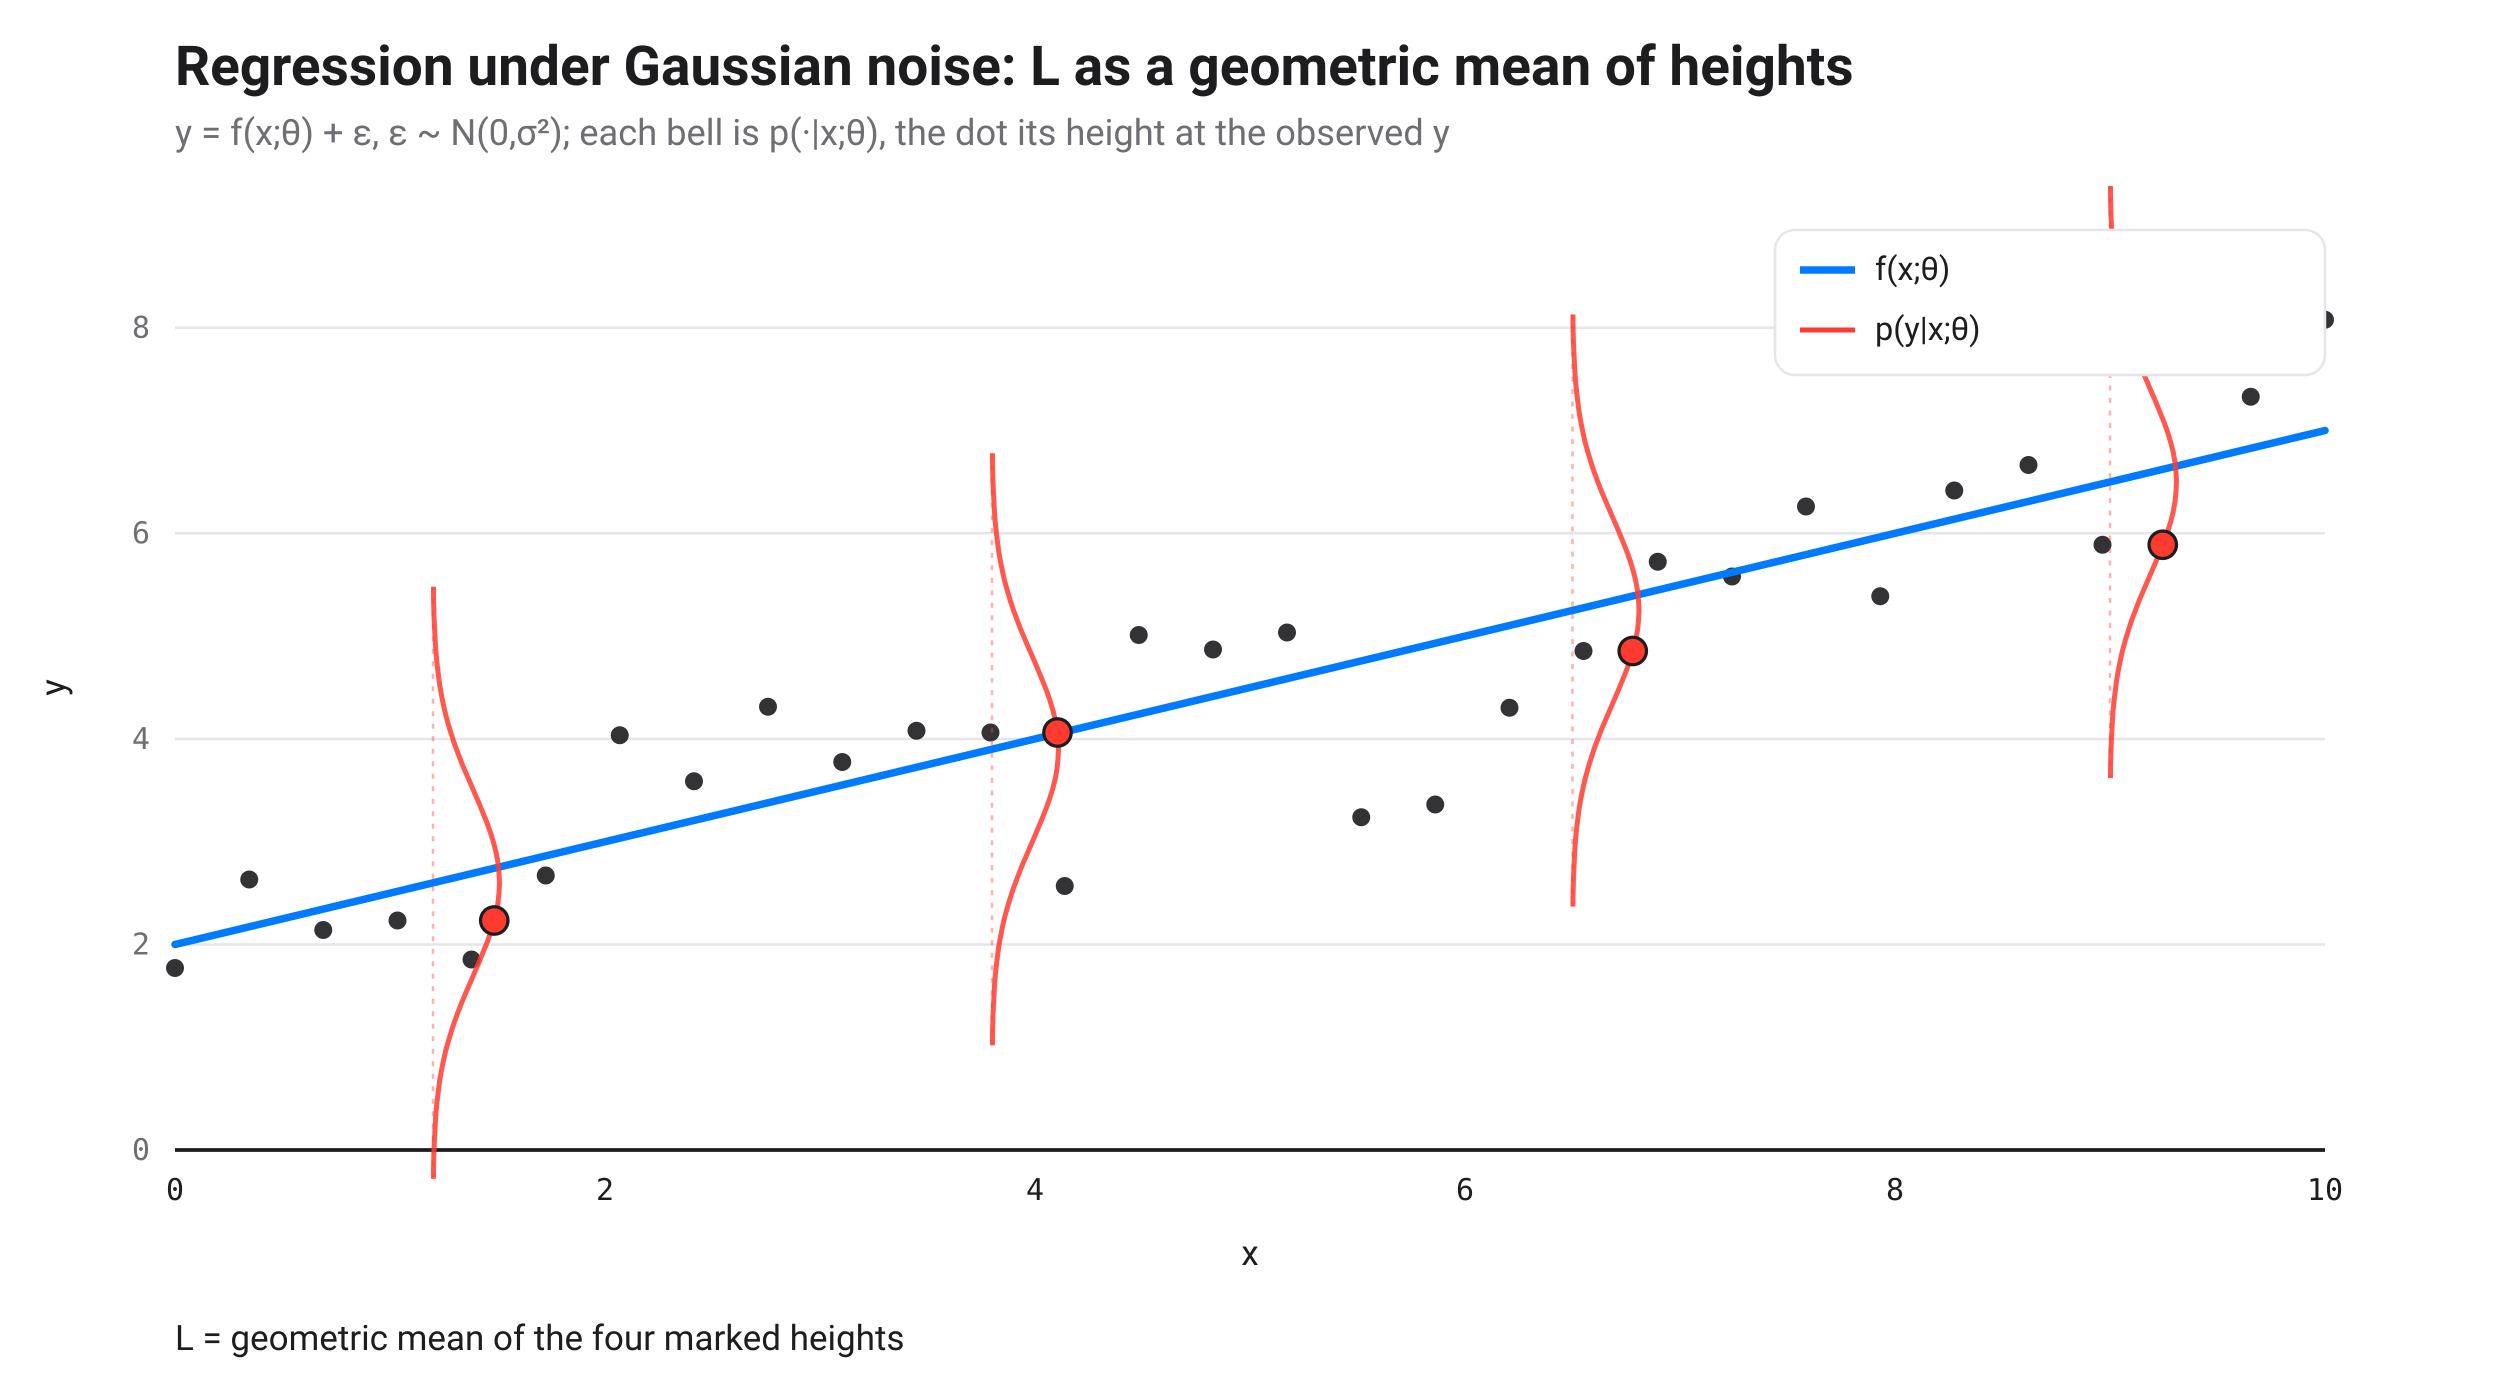
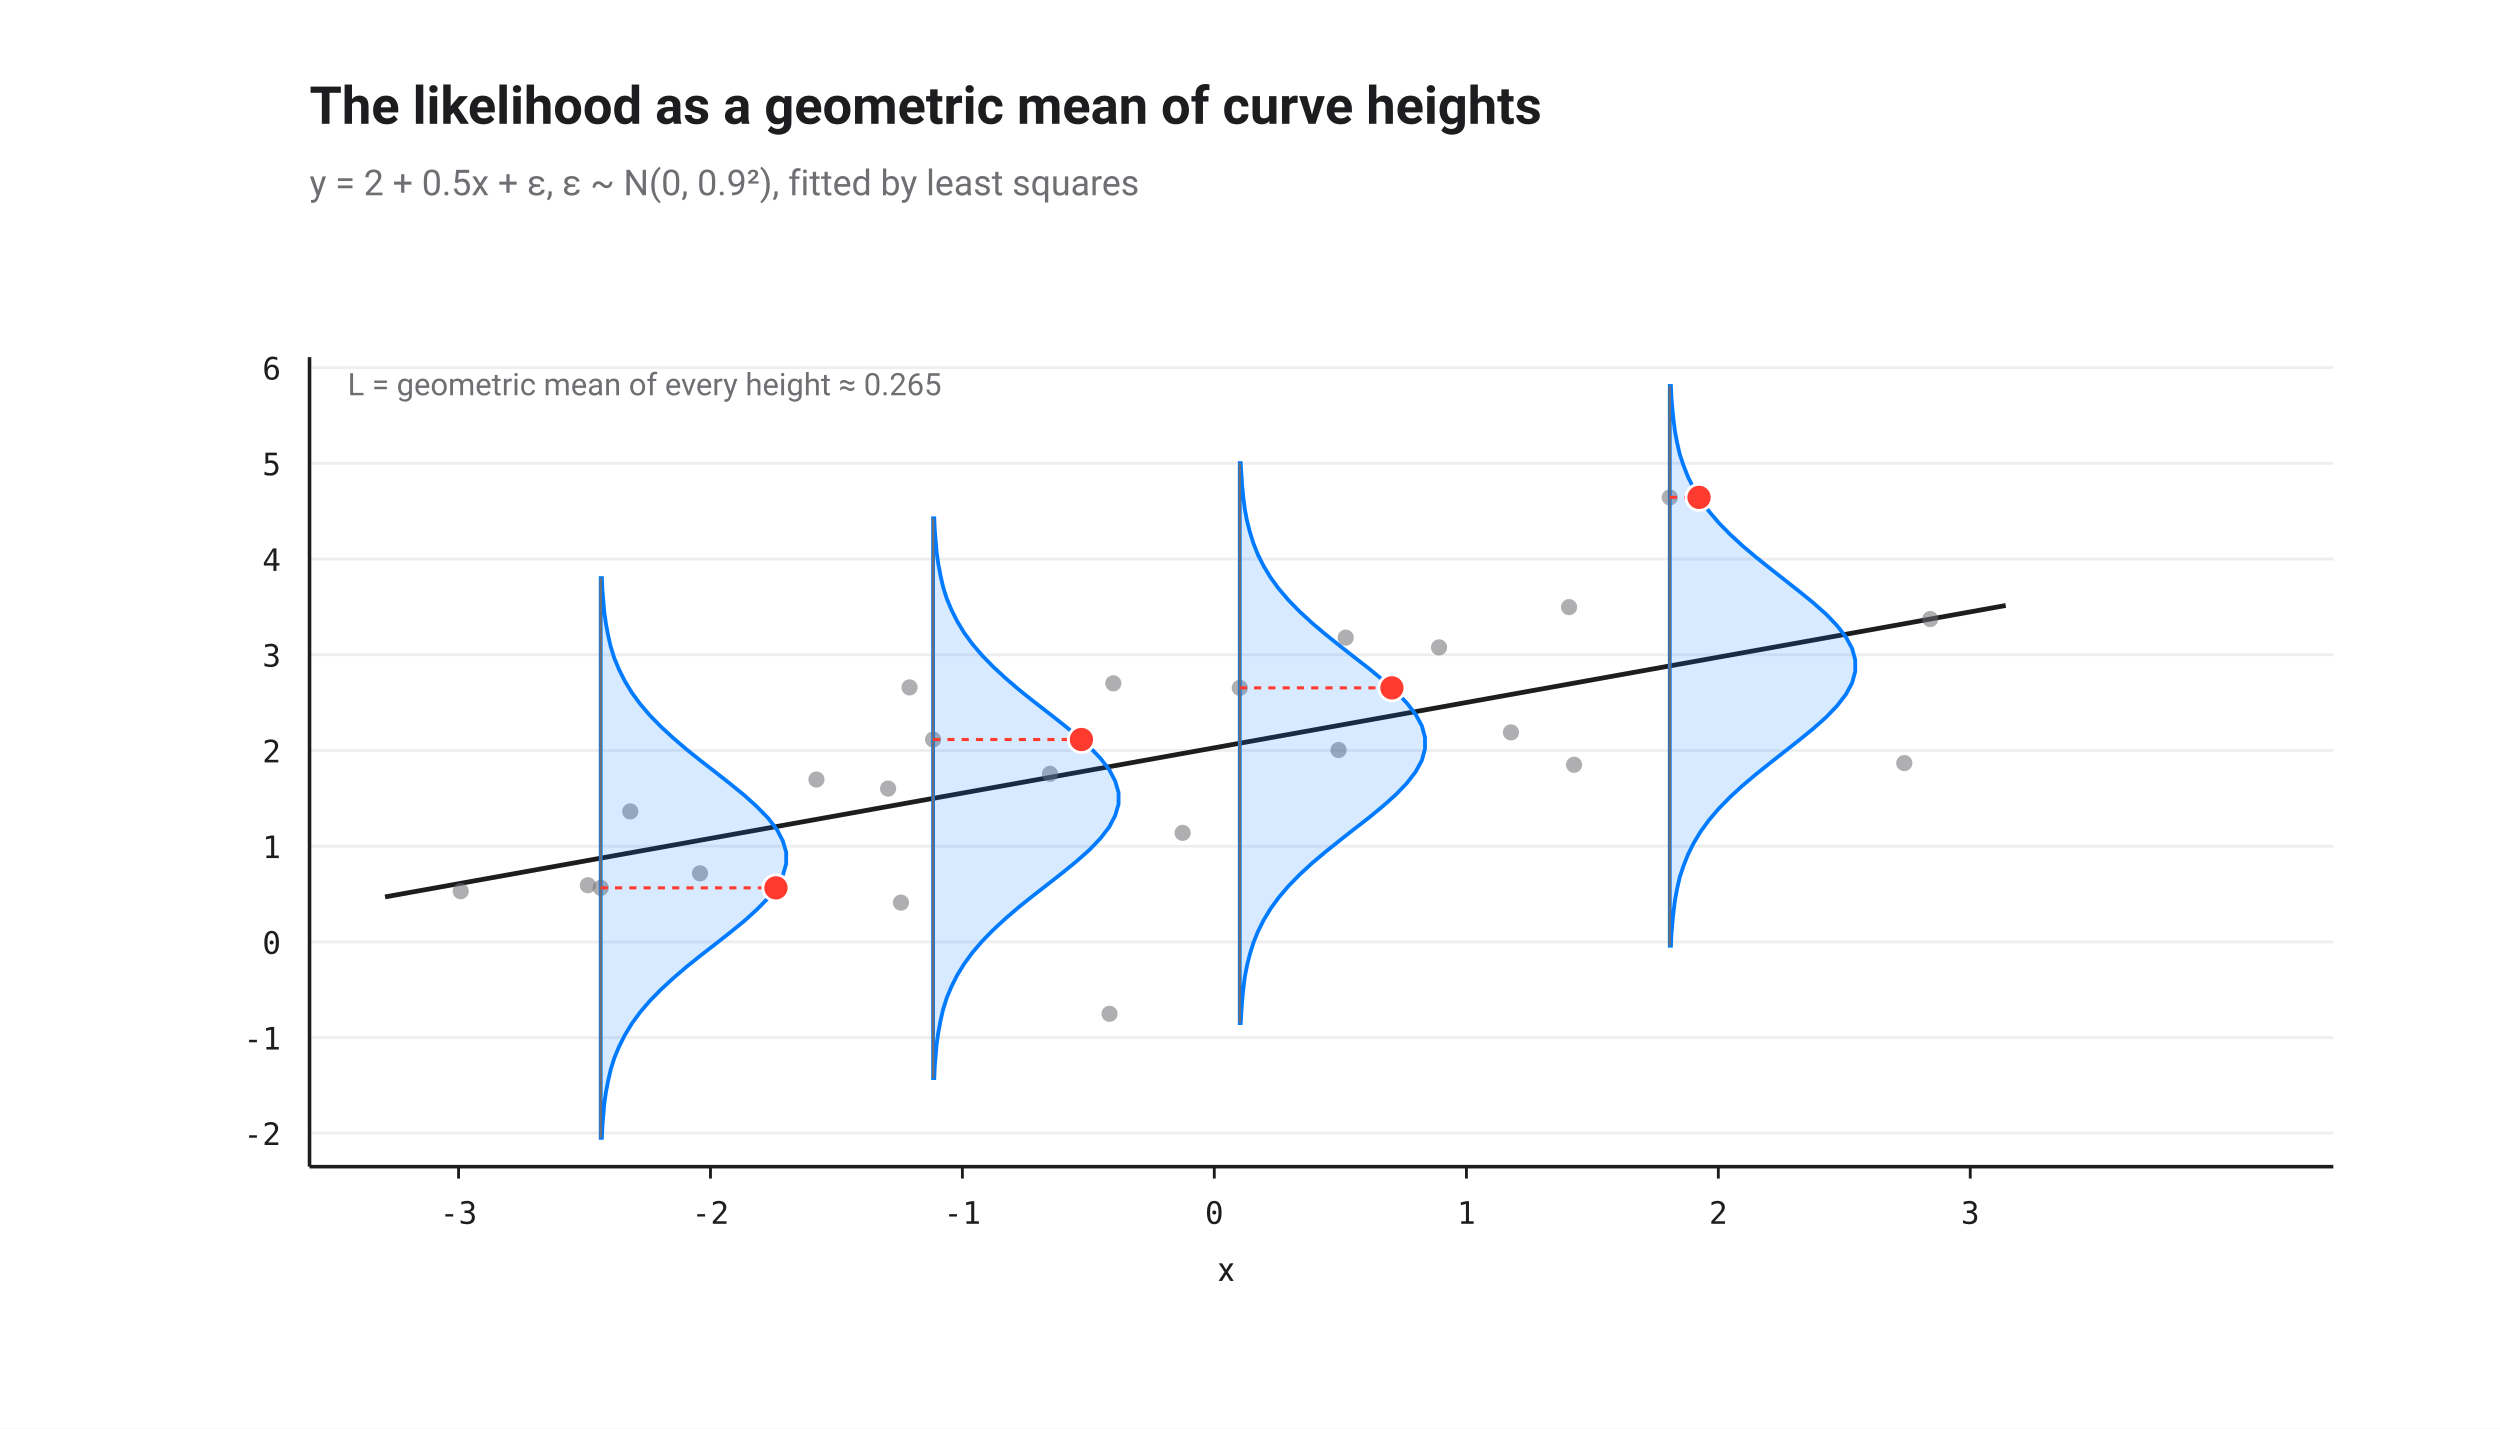
- <svg xmlns="http://www.w3.org/2000/svg" width="1000" height="560" viewBox="0 0 1000 560" font-family="Roboto, -apple-system, system-ui, sans-serif" role="img" aria-labelledby="rd-title rd-desc">
-   <style>@media (prefers-color-scheme: dark){[fill="#FFFFFF"]{fill:#000;}[fill="#1D1D1F"]{fill:#F5F5F7;}[fill="#6E6E73"]{fill:#98989D;}[stroke="#E5E5EA"]{stroke:#2C2C2E;}}</style>
-   <rect width="1000" height="560" fill="#FFFFFF" />
-   <text x="70.0" y="34" font-size="22" font-weight="700" fill="#1D1D1F">Regression under Gaussian noise: L as a geometric mean of heights</text>
-   <text x="70.0" y="58" font-size="14.5" fill="#6E6E73">y = f(x;θ) + ε, ε ~ N(0,σ²); each bell is p(·|x;θ), the dot its height at the observed y</text>
-   <line x1="70.0" y1="460.0" x2="930.0" y2="460.0" stroke="#E5E5EA" stroke-width="1" />
-   <text x="60.0" y="464.0" text-anchor="end" font-family="Roboto Mono, ui-monospace, SFMono-Regular, monospace" font-size="12" fill="#6E6E73">0</text>
-   <line x1="70.0" y1="377.8" x2="930.0" y2="377.8" stroke="#E5E5EA" stroke-width="1" />
-   <text x="60.0" y="381.8" text-anchor="end" font-family="Roboto Mono, ui-monospace, SFMono-Regular, monospace" font-size="12" fill="#6E6E73">2</text>
-   <line x1="70.0" y1="295.6" x2="930.0" y2="295.6" stroke="#E5E5EA" stroke-width="1" />
-   <text x="60.0" y="299.6" text-anchor="end" font-family="Roboto Mono, ui-monospace, SFMono-Regular, monospace" font-size="12" fill="#6E6E73">4</text>
-   <line x1="70.0" y1="213.3" x2="930.0" y2="213.3" stroke="#E5E5EA" stroke-width="1" />
-   <text x="60.0" y="217.3" text-anchor="end" font-family="Roboto Mono, ui-monospace, SFMono-Regular, monospace" font-size="12" fill="#6E6E73">6</text>
-   <line x1="70.0" y1="131.1" x2="930.0" y2="131.1" stroke="#E5E5EA" stroke-width="1" />
-   <text x="60.0" y="135.1" text-anchor="end" font-family="Roboto Mono, ui-monospace, SFMono-Regular, monospace" font-size="12" fill="#6E6E73">8</text>
-   <text x="70.0" y="480.0" text-anchor="middle" font-family="Roboto Mono, ui-monospace, SFMono-Regular, monospace" font-size="12" fill="#1D1D1F">0</text>
-   <text x="242.0" y="480.0" text-anchor="middle" font-family="Roboto Mono, ui-monospace, SFMono-Regular, monospace" font-size="12" fill="#1D1D1F">2</text>
-   <text x="414.0" y="480.0" text-anchor="middle" font-family="Roboto Mono, ui-monospace, SFMono-Regular, monospace" font-size="12" fill="#1D1D1F">4</text>
-   <text x="586.0" y="480.0" text-anchor="middle" font-family="Roboto Mono, ui-monospace, SFMono-Regular, monospace" font-size="12" fill="#1D1D1F">6</text>
-   <text x="758.0" y="480.0" text-anchor="middle" font-family="Roboto Mono, ui-monospace, SFMono-Regular, monospace" font-size="12" fill="#1D1D1F">8</text>
-   <text x="930.0" y="480.0" text-anchor="middle" font-family="Roboto Mono, ui-monospace, SFMono-Regular, monospace" font-size="12" fill="#1D1D1F">10</text>
-   <line x1="70.0" y1="460.0" x2="930.0" y2="460.0" stroke="#1D1D1F" stroke-width="1.5" />
-   <text x="500.0" y="506.0" text-anchor="middle" font-size="14" fill="#1D1D1F">x</text>
-   <text x="26" y="275.0" text-anchor="middle" font-size="14" fill="#1D1D1F" transform="rotate(-90 26 275.0)">y</text>
-   <circle cx="70.0" cy="387.2" r="3.6" fill="#1D1D1F" opacity="0.9" />
-   <circle cx="99.7" cy="351.8" r="3.6" fill="#1D1D1F" opacity="0.9" />
-   <circle cx="129.3" cy="372.0" r="3.6" fill="#1D1D1F" opacity="0.9" />
-   <circle cx="159.0" cy="368.2" r="3.6" fill="#1D1D1F" opacity="0.9" />
-   <circle cx="188.6" cy="383.8" r="3.6" fill="#1D1D1F" opacity="0.9" />
-   <circle cx="218.3" cy="350.2" r="3.6" fill="#1D1D1F" opacity="0.9" />
-   <circle cx="247.9" cy="294.1" r="3.6" fill="#1D1D1F" opacity="0.9" />
-   <circle cx="277.6" cy="312.5" r="3.6" fill="#1D1D1F" opacity="0.9" />
-   <circle cx="307.2" cy="282.7" r="3.6" fill="#1D1D1F" opacity="0.9" />
-   <circle cx="336.9" cy="304.8" r="3.6" fill="#1D1D1F" opacity="0.9" />
-   <circle cx="366.6" cy="292.3" r="3.6" fill="#1D1D1F" opacity="0.9" />
-   <circle cx="396.2" cy="293.0" r="3.6" fill="#1D1D1F" opacity="0.9" />
-   <circle cx="425.9" cy="354.4" r="3.6" fill="#1D1D1F" opacity="0.9" />
-   <circle cx="455.5" cy="254.0" r="3.6" fill="#1D1D1F" opacity="0.9" />
-   <circle cx="485.2" cy="259.8" r="3.6" fill="#1D1D1F" opacity="0.9" />
-   <circle cx="514.8" cy="253.0" r="3.6" fill="#1D1D1F" opacity="0.9" />
-   <circle cx="544.5" cy="326.9" r="3.6" fill="#1D1D1F" opacity="0.9" />
-   <circle cx="574.1" cy="321.8" r="3.6" fill="#1D1D1F" opacity="0.9" />
-   <circle cx="603.8" cy="283.1" r="3.6" fill="#1D1D1F" opacity="0.9" />
-   <circle cx="633.4" cy="260.4" r="3.6" fill="#1D1D1F" opacity="0.9" />
-   <circle cx="663.1" cy="224.7" r="3.6" fill="#1D1D1F" opacity="0.9" />
-   <circle cx="692.8" cy="230.6" r="3.6" fill="#1D1D1F" opacity="0.9" />
-   <circle cx="722.4" cy="202.6" r="3.6" fill="#1D1D1F" opacity="0.9" />
-   <circle cx="752.1" cy="238.5" r="3.6" fill="#1D1D1F" opacity="0.9" />
-   <circle cx="781.7" cy="196.2" r="3.6" fill="#1D1D1F" opacity="0.9" />
-   <circle cx="811.4" cy="186.0" r="3.6" fill="#1D1D1F" opacity="0.9" />
-   <circle cx="841.0" cy="217.9" r="3.6" fill="#1D1D1F" opacity="0.9" />
-   <circle cx="870.7" cy="122.8" r="3.6" fill="#1D1D1F" opacity="0.9" />
-   <circle cx="900.3" cy="158.7" r="3.6" fill="#1D1D1F" opacity="0.9" />
-   <circle cx="930.0" cy="127.9" r="3.6" fill="#1D1D1F" opacity="0.9" />
-   <line x1="70.0" y1="377.8" x2="930.0" y2="172.2" stroke="#007AFF" stroke-width="3" stroke-linecap="round" />
-   <path d="M173.4,471.5 L173.4,467.6 L173.5,463.6 L173.6,459.7 L173.8,455.7 L174.0,451.8 L174.2,447.8 L174.5,443.9 L174.9,439.9 L175.4,436.0 L175.9,432.0 L176.6,428.1 L177.4,424.2 L178.3,420.2 L179.4,416.3 L180.6,412.3 L181.9,408.4 L183.4,404.4 L184.9,400.5 L186.6,396.5 L188.3,392.6 L190.0,388.6 L191.7,384.7 L193.3,380.7 L194.9,376.8 L196.3,372.8 L197.5,368.9 L198.5,365.0 L199.2,361.0 L199.6,357.1 L199.8,353.1 L199.6,349.2 L199.2,345.2 L198.5,341.3 L197.5,337.3 L196.3,333.4 L194.9,329.4 L193.3,325.5 L191.7,321.5 L190.0,317.6 L188.3,313.6 L186.6,309.7 L184.9,305.8 L183.4,301.8 L181.9,297.9 L180.6,293.9 L179.4,290.0 L178.3,286.0 L177.4,282.1 L176.6,278.1 L175.9,274.2 L175.4,270.2 L174.9,266.3 L174.5,262.3 L174.2,258.4 L174.0,254.4 L173.8,250.5 L173.6,246.6 L173.5,242.6 L173.4,238.7 L173.4,234.7" fill="none" stroke="#FF3B30" stroke-width="2" opacity="0.85" />
-   <line x1="173.2" y1="471.5" x2="173.2" y2="234.7" stroke="#FF3B30" stroke-width="1" stroke-dasharray="2 3" opacity="0.4" />
-   <circle cx="197.7" cy="368.2" r="5.5" fill="#FF3B30" stroke="#1D1D1F" stroke-width="1.3" />
-   <path d="M397.0,418.1 L397.0,414.1 L397.1,410.2 L397.2,406.2 L397.4,402.3 L397.6,398.3 L397.8,394.4 L398.1,390.4 L398.5,386.5 L399.0,382.5 L399.5,378.6 L400.2,374.7 L401.0,370.7 L401.9,366.8 L403.0,362.8 L404.2,358.9 L405.5,354.9 L407.0,351.0 L408.5,347.0 L410.2,343.1 L411.9,339.1 L413.6,335.2 L415.3,331.2 L416.9,327.3 L418.5,323.3 L419.9,319.4 L421.1,315.5 L422.1,311.5 L422.8,307.6 L423.2,303.6 L423.4,299.7 L423.2,295.7 L422.8,291.8 L422.1,287.8 L421.1,283.9 L419.9,279.9 L418.5,276.0 L416.9,272.0 L415.3,268.1 L413.6,264.1 L411.9,260.2 L410.2,256.3 L408.5,252.3 L407.0,248.4 L405.5,244.4 L404.2,240.5 L403.0,236.5 L401.9,232.6 L401.0,228.6 L400.2,224.7 L399.5,220.7 L399.0,216.8 L398.5,212.8 L398.1,208.9 L397.8,204.9 L397.6,201.0 L397.4,197.1 L397.2,193.1 L397.1,189.2 L397.0,185.2 L397.0,181.3" fill="none" stroke="#FF3B30" stroke-width="2" opacity="0.85" />
-   <line x1="396.8" y1="418.1" x2="396.8" y2="181.3" stroke="#FF3B30" stroke-width="1" stroke-dasharray="2 3" opacity="0.4" />
-   <circle cx="423.0" cy="293.0" r="5.5" fill="#FF3B30" stroke="#1D1D1F" stroke-width="1.3" />
-   <path d="M629.2,362.6 L629.2,358.6 L629.3,354.7 L629.4,350.7 L629.6,346.8 L629.8,342.8 L630.0,338.9 L630.3,334.9 L630.7,331.0 L631.2,327.0 L631.7,323.1 L632.4,319.2 L633.2,315.2 L634.1,311.3 L635.2,307.3 L636.4,303.4 L637.7,299.4 L639.2,295.5 L640.7,291.5 L642.4,287.6 L644.1,283.6 L645.8,279.7 L647.5,275.7 L649.1,271.8 L650.7,267.8 L652.1,263.9 L653.3,260.0 L654.3,256.0 L655.0,252.1 L655.4,248.1 L655.6,244.2 L655.4,240.2 L655.0,236.3 L654.3,232.3 L653.3,228.4 L652.1,224.4 L650.7,220.5 L649.1,216.5 L647.5,212.6 L645.8,208.6 L644.1,204.7 L642.4,200.8 L640.7,196.8 L639.2,192.9 L637.7,188.9 L636.4,185.0 L635.2,181.0 L634.1,177.1 L633.2,173.1 L632.4,169.2 L631.7,165.2 L631.2,161.3 L630.7,157.3 L630.3,153.4 L630.0,149.4 L629.8,145.5 L629.6,141.6 L629.4,137.6 L629.3,133.7 L629.2,129.7 L629.2,125.8" fill="none" stroke="#FF3B30" stroke-width="2" opacity="0.85" />
-   <line x1="629.0" y1="362.6" x2="629.0" y2="125.8" stroke="#FF3B30" stroke-width="1" stroke-dasharray="2 3" opacity="0.4" />
-   <circle cx="653.1" cy="260.4" r="5.5" fill="#FF3B30" stroke="#1D1D1F" stroke-width="1.3" />
-   <path d="M844.2,311.2 L844.2,307.2 L844.3,303.3 L844.4,299.3 L844.6,295.4 L844.8,291.4 L845.0,287.5 L845.3,283.6 L845.7,279.6 L846.2,275.7 L846.7,271.7 L847.4,267.8 L848.2,263.8 L849.1,259.9 L850.2,255.9 L851.4,252.0 L852.7,248.0 L854.2,244.1 L855.7,240.1 L857.4,236.2 L859.1,232.2 L860.8,228.3 L862.5,224.4 L864.1,220.4 L865.7,216.5 L867.1,212.5 L868.3,208.6 L869.3,204.6 L870.0,200.7 L870.4,196.7 L870.6,192.8 L870.4,188.8 L870.0,184.9 L869.3,180.9 L868.3,177.0 L867.1,173.0 L865.7,169.1 L864.1,165.2 L862.5,161.2 L860.8,157.3 L859.1,153.3 L857.4,149.4 L855.7,145.4 L854.2,141.5 L852.7,137.5 L851.4,133.6 L850.2,129.6 L849.1,125.7 L848.2,121.7 L847.4,117.8 L846.7,113.8 L846.2,109.9 L845.7,106.0 L845.3,102.0 L845.0,98.1 L844.8,94.1 L844.6,90.2 L844.4,86.2 L844.3,82.3 L844.2,78.3 L844.2,74.4" fill="none" stroke="#FF3B30" stroke-width="2" opacity="0.85" />
-   <line x1="844.0" y1="311.2" x2="844.0" y2="74.4" stroke="#FF3B30" stroke-width="1" stroke-dasharray="2 3" opacity="0.4" />
-   <circle cx="865.1" cy="217.9" r="5.5" fill="#FF3B30" stroke="#1D1D1F" stroke-width="1.3" />
-   <rect x="710.0" y="92.0" width="220" height="58" rx="8" fill="#FFFFFF" stroke="#E5E5EA" stroke-width="1" />
-   <line x1="720.0" y1="108.0" x2="742.0" y2="108.0" stroke="#007AFF" stroke-width="3" />
-   <text x="750.0" y="112.0" font-size="13" fill="#1D1D1F">f(x;θ)</text>
-   <line x1="720.0" y1="132.0" x2="742.0" y2="132.0" stroke="#FF3B30" stroke-width="2" />
-   <text x="750.0" y="136.0" font-size="13" fill="#1D1D1F">p(y|x;θ)</text>
-   <text x="70.0" y="540.0" font-size="14" fill="#1D1D1F">L = geometric mean of the four marked heights</text>
+ <svg xmlns="http://www.w3.org/2000/svg" width="1050" height="600" viewBox="0 0 1050 600" font-family="Roboto, system-ui, sans-serif" role="img" aria-labelledby="rd-title rd-desc">
+   <rect width="1050" height="600" fill="#FFFFFF" />
+   <text x="130" y="52" font-size="22" font-weight="700" fill="#1D1D1F">The likelihood as a geometric mean of curve heights</text>
+   <text x="130" y="82" font-size="15" fill="#6E6E73">y = 2 + 0.5x + ε, ε ~ N(0, 0.9²), fitted by least squares</text>
+   <line x1="130.0" y1="475.9" x2="980.0" y2="475.9" stroke="#EEEEEE" stroke-width="1.2" />
+   <text x="118.0" y="480.9" font-size="13" font-family="Roboto Mono, monospace" fill="#1D1D1F" text-anchor="end">-2</text>
+   <line x1="130.0" y1="435.8" x2="980.0" y2="435.8" stroke="#EEEEEE" stroke-width="1.2" />
+   <text x="118.0" y="440.8" font-size="13" font-family="Roboto Mono, monospace" fill="#1D1D1F" text-anchor="end">-1</text>
+   <line x1="130.0" y1="395.6" x2="980.0" y2="395.6" stroke="#EEEEEE" stroke-width="1.2" />
+   <text x="118.0" y="400.6" font-size="13" font-family="Roboto Mono, monospace" fill="#1D1D1F" text-anchor="end">0</text>
+   <line x1="130.0" y1="355.4" x2="980.0" y2="355.4" stroke="#EEEEEE" stroke-width="1.2" />
+   <text x="118.0" y="360.4" font-size="13" font-family="Roboto Mono, monospace" fill="#1D1D1F" text-anchor="end">1</text>
+   <line x1="130.0" y1="315.2" x2="980.0" y2="315.2" stroke="#EEEEEE" stroke-width="1.2" />
+   <text x="118.0" y="320.2" font-size="13" font-family="Roboto Mono, monospace" fill="#1D1D1F" text-anchor="end">2</text>
+   <line x1="130.0" y1="275.0" x2="980.0" y2="275.0" stroke="#EEEEEE" stroke-width="1.2" />
+   <text x="118.0" y="280.0" font-size="13" font-family="Roboto Mono, monospace" fill="#1D1D1F" text-anchor="end">3</text>
+   <line x1="130.0" y1="234.8" x2="980.0" y2="234.8" stroke="#EEEEEE" stroke-width="1.2" />
+   <text x="118.0" y="239.8" font-size="13" font-family="Roboto Mono, monospace" fill="#1D1D1F" text-anchor="end">4</text>
+   <line x1="130.0" y1="194.6" x2="980.0" y2="194.6" stroke="#EEEEEE" stroke-width="1.2" />
+   <text x="118.0" y="199.6" font-size="13" font-family="Roboto Mono, monospace" fill="#1D1D1F" text-anchor="end">5</text>
+   <line x1="130.0" y1="154.4" x2="980.0" y2="154.4" stroke="#EEEEEE" stroke-width="1.2" />
+   <text x="118.0" y="159.4" font-size="13" font-family="Roboto Mono, monospace" fill="#1D1D1F" text-anchor="end">6</text>
+   <line x1="130.0" y1="490.0" x2="980.0" y2="490.0" stroke="#1D1D1F" stroke-width="1.5" />
+   <line x1="130.0" y1="150.0" x2="130.0" y2="490.0" stroke="#1D1D1F" stroke-width="1.5" />
+   <line x1="192.6" y1="490.0" x2="192.6" y2="495.0" stroke="#1D1D1F" stroke-width="1.2" />
+   <text x="192.6" y="514.0" font-size="13" font-family="Roboto Mono, monospace" fill="#1D1D1F" text-anchor="middle">-3</text>
+   <line x1="298.4" y1="490.0" x2="298.4" y2="495.0" stroke="#1D1D1F" stroke-width="1.2" />
+   <text x="298.4" y="514.0" font-size="13" font-family="Roboto Mono, monospace" fill="#1D1D1F" text-anchor="middle">-2</text>
+   <line x1="404.2" y1="490.0" x2="404.2" y2="495.0" stroke="#1D1D1F" stroke-width="1.2" />
+   <text x="404.2" y="514.0" font-size="13" font-family="Roboto Mono, monospace" fill="#1D1D1F" text-anchor="middle">-1</text>
+   <line x1="510.0" y1="490.0" x2="510.0" y2="495.0" stroke="#1D1D1F" stroke-width="1.2" />
+   <text x="510.0" y="514.0" font-size="13" font-family="Roboto Mono, monospace" fill="#1D1D1F" text-anchor="middle">0</text>
+   <line x1="615.9" y1="490.0" x2="615.9" y2="495.0" stroke="#1D1D1F" stroke-width="1.2" />
+   <text x="615.9" y="514.0" font-size="13" font-family="Roboto Mono, monospace" fill="#1D1D1F" text-anchor="middle">1</text>
+   <line x1="721.7" y1="490.0" x2="721.7" y2="495.0" stroke="#1D1D1F" stroke-width="1.2" />
+   <text x="721.7" y="514.0" font-size="13" font-family="Roboto Mono, monospace" fill="#1D1D1F" text-anchor="middle">2</text>
+   <line x1="827.5" y1="490.0" x2="827.5" y2="495.0" stroke="#1D1D1F" stroke-width="1.2" />
+   <text x="827.5" y="514.0" font-size="13" font-family="Roboto Mono, monospace" fill="#1D1D1F" text-anchor="middle">3</text>
+   <text x="515.0" y="538.0" font-size="14" fill="#1D1D1F" text-anchor="middle">x</text>
+   <line x1="161.7" y1="376.7" x2="842.4" y2="254.3" stroke="#1D1D1F" stroke-width="2" />
+   <circle cx="246.9" cy="371.8" r="3.4" fill="#6E6E73" fill-opacity="0.55" />
+   <circle cx="342.9" cy="327.4" r="3.4" fill="#6E6E73" fill-opacity="0.55" />
+   <circle cx="701.3" cy="208.9" r="3.4" fill="#6E6E73" fill-opacity="0.55" />
+   <circle cx="562.2" cy="315.0" r="3.4" fill="#6E6E73" fill-opacity="0.55" />
+   <circle cx="252.3" cy="372.9" r="3.4" fill="#6E6E73" fill-opacity="0.55" />
+   <circle cx="467.6" cy="287.0" r="3.4" fill="#6E6E73" fill-opacity="0.55" />
+   <circle cx="496.7" cy="349.8" r="3.4" fill="#6E6E73" fill-opacity="0.55" />
+   <circle cx="294.0" cy="366.8" r="3.4" fill="#6E6E73" fill-opacity="0.55" />
+   <circle cx="659.0" cy="255.0" r="3.4" fill="#6E6E73" fill-opacity="0.55" />
+   <circle cx="264.7" cy="340.8" r="3.4" fill="#6E6E73" fill-opacity="0.55" />
+   <circle cx="441.0" cy="325.0" r="3.4" fill="#6E6E73" fill-opacity="0.55" />
+   <circle cx="520.7" cy="288.9" r="3.4" fill="#6E6E73" fill-opacity="0.55" />
+   <circle cx="466.0" cy="425.8" r="3.4" fill="#6E6E73" fill-opacity="0.55" />
+   <circle cx="565.2" cy="267.8" r="3.4" fill="#6E6E73" fill-opacity="0.55" />
+   <circle cx="661.1" cy="321.2" r="3.4" fill="#6E6E73" fill-opacity="0.55" />
+   <circle cx="799.8" cy="320.5" r="3.4" fill="#6E6E73" fill-opacity="0.55" />
+   <circle cx="373.0" cy="331.2" r="3.4" fill="#6E6E73" fill-opacity="0.55" />
+   <circle cx="604.4" cy="271.9" r="3.4" fill="#6E6E73" fill-opacity="0.55" />
+   <circle cx="634.6" cy="307.6" r="3.4" fill="#6E6E73" fill-opacity="0.55" />
+   <circle cx="378.4" cy="379.1" r="3.4" fill="#6E6E73" fill-opacity="0.55" />
+   <circle cx="193.5" cy="374.3" r="3.4" fill="#6E6E73" fill-opacity="0.55" />
+   <circle cx="810.7" cy="260.0" r="3.4" fill="#6E6E73" fill-opacity="0.55" />
+   <circle cx="382.0" cy="288.7" r="3.4" fill="#6E6E73" fill-opacity="0.55" />
+   <circle cx="391.9" cy="310.6" r="3.4" fill="#6E6E73" fill-opacity="0.55" />
+   <path d="M 252.3 477.9 252.8 477.9 L 253.0 473.1 L 253.4 468.3 L 253.8 463.5 L 254.5 458.7 L 255.4 454.0 L 256.5 449.2 L 258.0 444.4 L 260.0 439.6 L 262.4 434.8 L 265.3 430.0 L 268.8 425.2 L 272.9 420.4 L 277.6 415.6 L 282.8 410.8 L 288.4 406.0 L 294.4 401.2 L 300.6 396.4 L 306.7 391.6 L 312.6 386.8 L 317.9 382.0 L 322.6 377.2 L 326.3 372.4 L 328.8 367.6 L 330.2 362.8 L 330.2 358.0 L 328.8 353.2 L 326.3 348.4 L 322.6 343.6 L 317.9 338.8 L 312.6 334.0 L 306.7 329.2 L 300.6 324.4 L 294.4 319.6 L 288.4 314.8 L 282.8 310.0 L 277.6 305.2 L 272.9 300.4 L 268.8 295.6 L 265.3 290.8 L 262.4 286.0 L 260.0 281.2 L 258.0 276.4 L 256.5 271.6 L 255.4 266.8 L 254.5 262.0 L 253.8 257.2 L 253.4 252.4 L 253.0 247.6 L 252.8 242.8 L 252.3 242.8 Z" fill="#007AFF" fill-opacity="0.16" stroke="#007AFF" stroke-width="1.6" />
+   <line x1="252.3" y1="477.9" x2="252.3" y2="242.8" stroke="#6E6E73" stroke-width="1" />
+   <line x1="252.3" y1="372.9" x2="325.9" y2="372.9" stroke="#FF3B30" stroke-width="1.3" stroke-dasharray="3 3" />
+   <circle cx="325.9" cy="372.9" r="5.5" fill="#FF3B30" stroke="#FFFFFF" stroke-width="1.2" />
+   <path d="M 391.9 452.8 392.4 452.8 L 392.6 448.0 L 393.0 443.2 L 393.4 438.4 L 394.1 433.6 L 395.0 428.8 L 396.1 424.0 L 397.6 419.2 L 399.6 414.4 L 402.0 409.6 L 404.9 404.9 L 408.4 400.1 L 412.5 395.3 L 417.2 390.5 L 422.4 385.7 L 428.0 380.9 L 434.0 376.1 L 440.2 371.3 L 446.3 366.5 L 452.2 361.7 L 457.6 356.9 L 462.2 352.1 L 465.9 347.3 L 468.4 342.5 L 469.8 337.7 L 469.8 332.9 L 468.4 328.1 L 465.9 323.3 L 462.2 318.5 L 457.6 313.7 L 452.2 308.9 L 446.3 304.1 L 440.2 299.3 L 434.0 294.5 L 428.0 289.7 L 422.4 284.9 L 417.2 280.1 L 412.5 275.3 L 408.4 270.5 L 404.9 265.7 L 402.0 260.9 L 399.6 256.1 L 397.6 251.3 L 396.1 246.5 L 395.0 241.7 L 394.1 236.9 L 393.4 232.1 L 393.0 227.3 L 392.6 222.5 L 392.4 217.7 L 391.9 217.7 Z" fill="#007AFF" fill-opacity="0.16" stroke="#007AFF" stroke-width="1.6" />
+   <line x1="391.9" y1="452.8" x2="391.9" y2="217.7" stroke="#6E6E73" stroke-width="1" />
+   <line x1="391.9" y1="310.6" x2="454.2" y2="310.6" stroke="#FF3B30" stroke-width="1.3" stroke-dasharray="3 3" />
+   <circle cx="454.2" cy="310.6" r="5.5" fill="#FF3B30" stroke="#FFFFFF" stroke-width="1.2" />
+   <path d="M 520.7 429.7 521.1 429.7 L 521.4 424.9 L 521.7 420.1 L 522.2 415.3 L 522.8 410.5 L 523.7 405.7 L 524.9 400.9 L 526.4 396.1 L 528.3 391.3 L 530.7 386.5 L 533.6 381.7 L 537.1 376.9 L 541.2 372.1 L 545.9 367.3 L 551.1 362.5 L 556.8 357.7 L 562.8 352.9 L 568.9 348.1 L 575.1 343.3 L 580.9 338.5 L 586.3 333.7 L 590.9 328.9 L 594.6 324.1 L 597.2 319.3 L 598.5 314.5 L 598.5 309.7 L 597.2 304.9 L 594.6 300.1 L 590.9 295.3 L 586.3 290.5 L 580.9 285.7 L 575.1 280.9 L 568.9 276.1 L 562.8 271.3 L 556.8 266.5 L 551.1 261.7 L 545.9 256.9 L 541.2 252.1 L 537.1 247.3 L 533.6 242.5 L 530.7 237.7 L 528.3 232.9 L 526.4 228.1 L 524.9 223.3 L 523.7 218.5 L 522.8 213.7 L 522.2 208.9 L 521.7 204.1 L 521.4 199.3 L 521.1 194.5 L 520.7 194.5 Z" fill="#007AFF" fill-opacity="0.16" stroke="#007AFF" stroke-width="1.6" />
+   <line x1="520.7" y1="429.7" x2="520.7" y2="194.5" stroke="#6E6E73" stroke-width="1" />
+   <line x1="520.7" y1="288.9" x2="584.6" y2="288.9" stroke="#FF3B30" stroke-width="1.3" stroke-dasharray="3 3" />
+   <circle cx="584.6" cy="288.9" r="5.5" fill="#FF3B30" stroke="#FFFFFF" stroke-width="1.2" />
+   <path d="M 701.3 397.2 701.8 397.2 L 702.0 392.4 L 702.4 387.6 L 702.9 382.8 L 703.5 378.0 L 704.4 373.2 L 705.5 368.4 L 707.1 363.6 L 709.0 358.8 L 711.4 354.0 L 714.3 349.2 L 717.8 344.4 L 721.9 339.6 L 726.6 334.8 L 731.8 330.0 L 737.5 325.2 L 743.5 320.4 L 749.6 315.6 L 755.7 310.8 L 761.6 306.0 L 767.0 301.2 L 771.6 296.4 L 775.3 291.6 L 777.9 286.8 L 779.2 282.0 L 779.2 277.2 L 777.9 272.4 L 775.3 267.6 L 771.6 262.8 L 767.0 258.0 L 761.6 253.2 L 755.7 248.4 L 749.6 243.6 L 743.5 238.8 L 737.5 234.0 L 731.8 229.2 L 726.6 224.4 L 721.9 219.6 L 717.8 214.8 L 714.3 210.0 L 711.4 205.2 L 709.0 200.4 L 707.1 195.6 L 705.5 190.8 L 704.4 186.0 L 703.5 181.3 L 702.9 176.5 L 702.4 171.7 L 702.0 166.9 L 701.8 162.1 L 701.3 162.1 Z" fill="#007AFF" fill-opacity="0.16" stroke="#007AFF" stroke-width="1.6" />
+   <line x1="701.3" y1="397.2" x2="701.3" y2="162.1" stroke="#6E6E73" stroke-width="1" />
+   <line x1="701.3" y1="208.9" x2="713.6" y2="208.9" stroke="#FF3B30" stroke-width="1.3" stroke-dasharray="3 3" />
+   <circle cx="713.6" cy="208.9" r="5.5" fill="#FF3B30" stroke="#FFFFFF" stroke-width="1.2" />
+   <text x="146.0" y="166.0" font-size="13" fill="#6E6E73">L = geometric mean of every height ≈ 0.265</text>
</svg>
